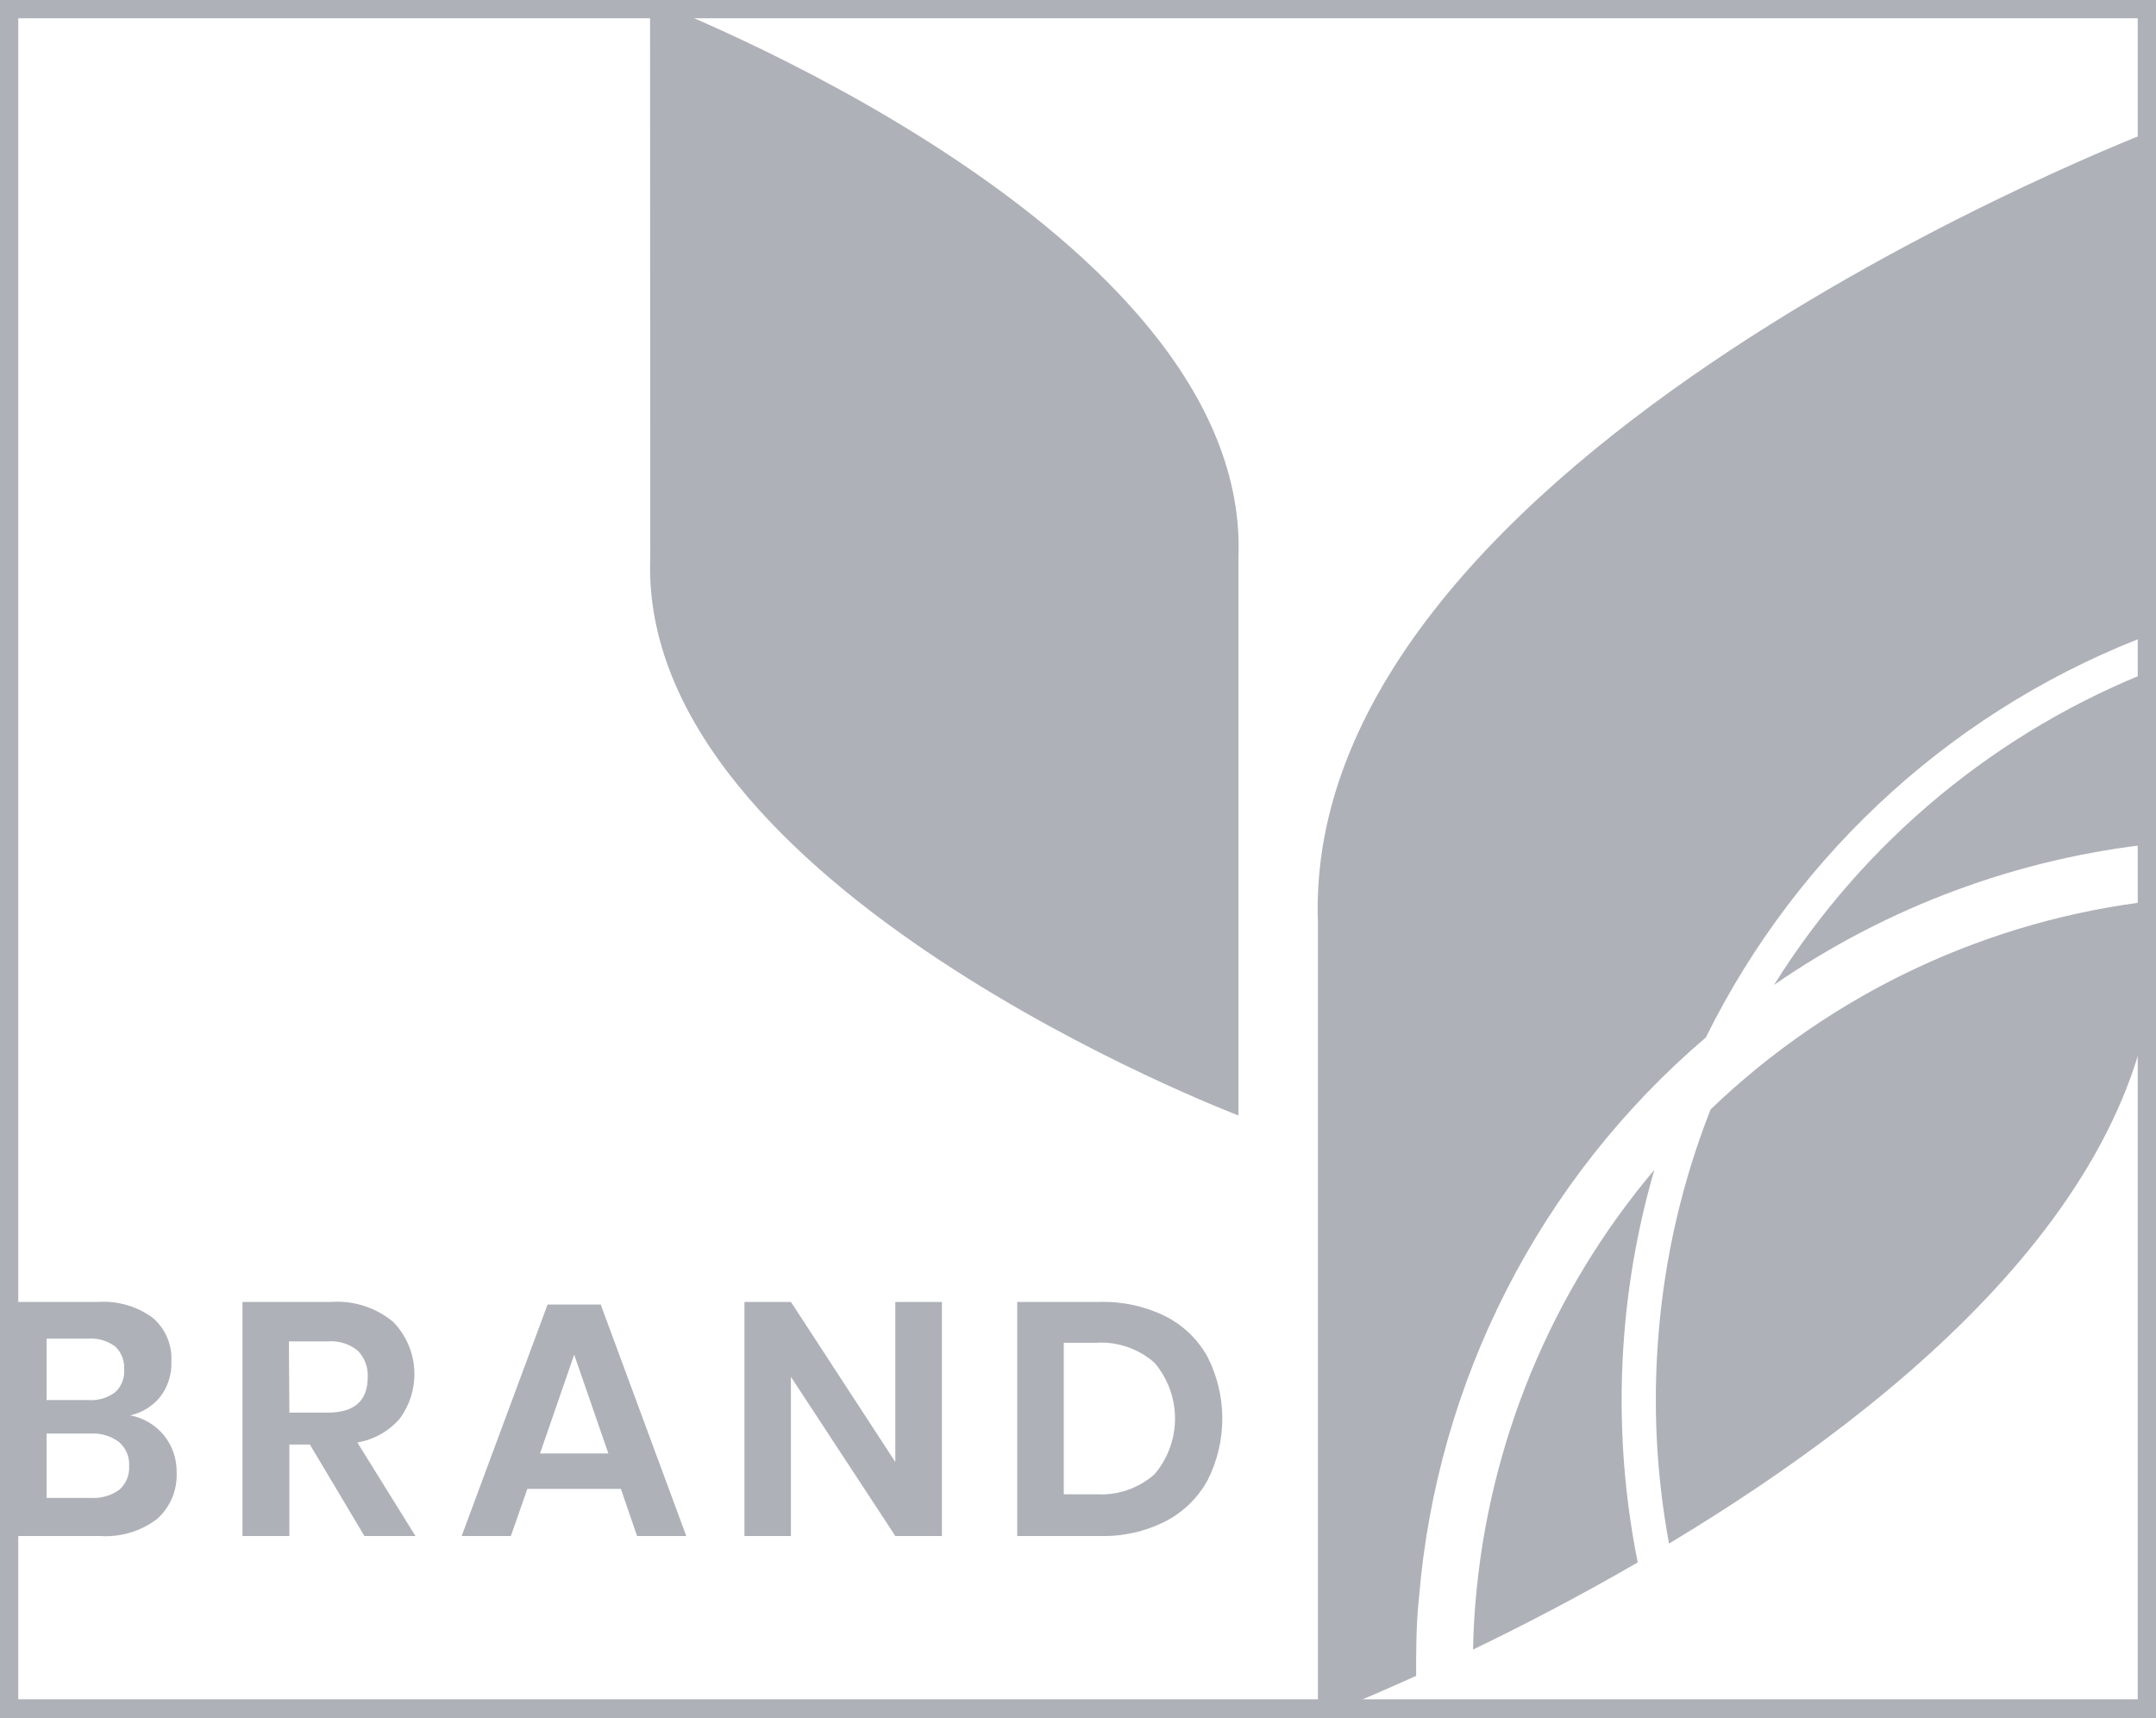
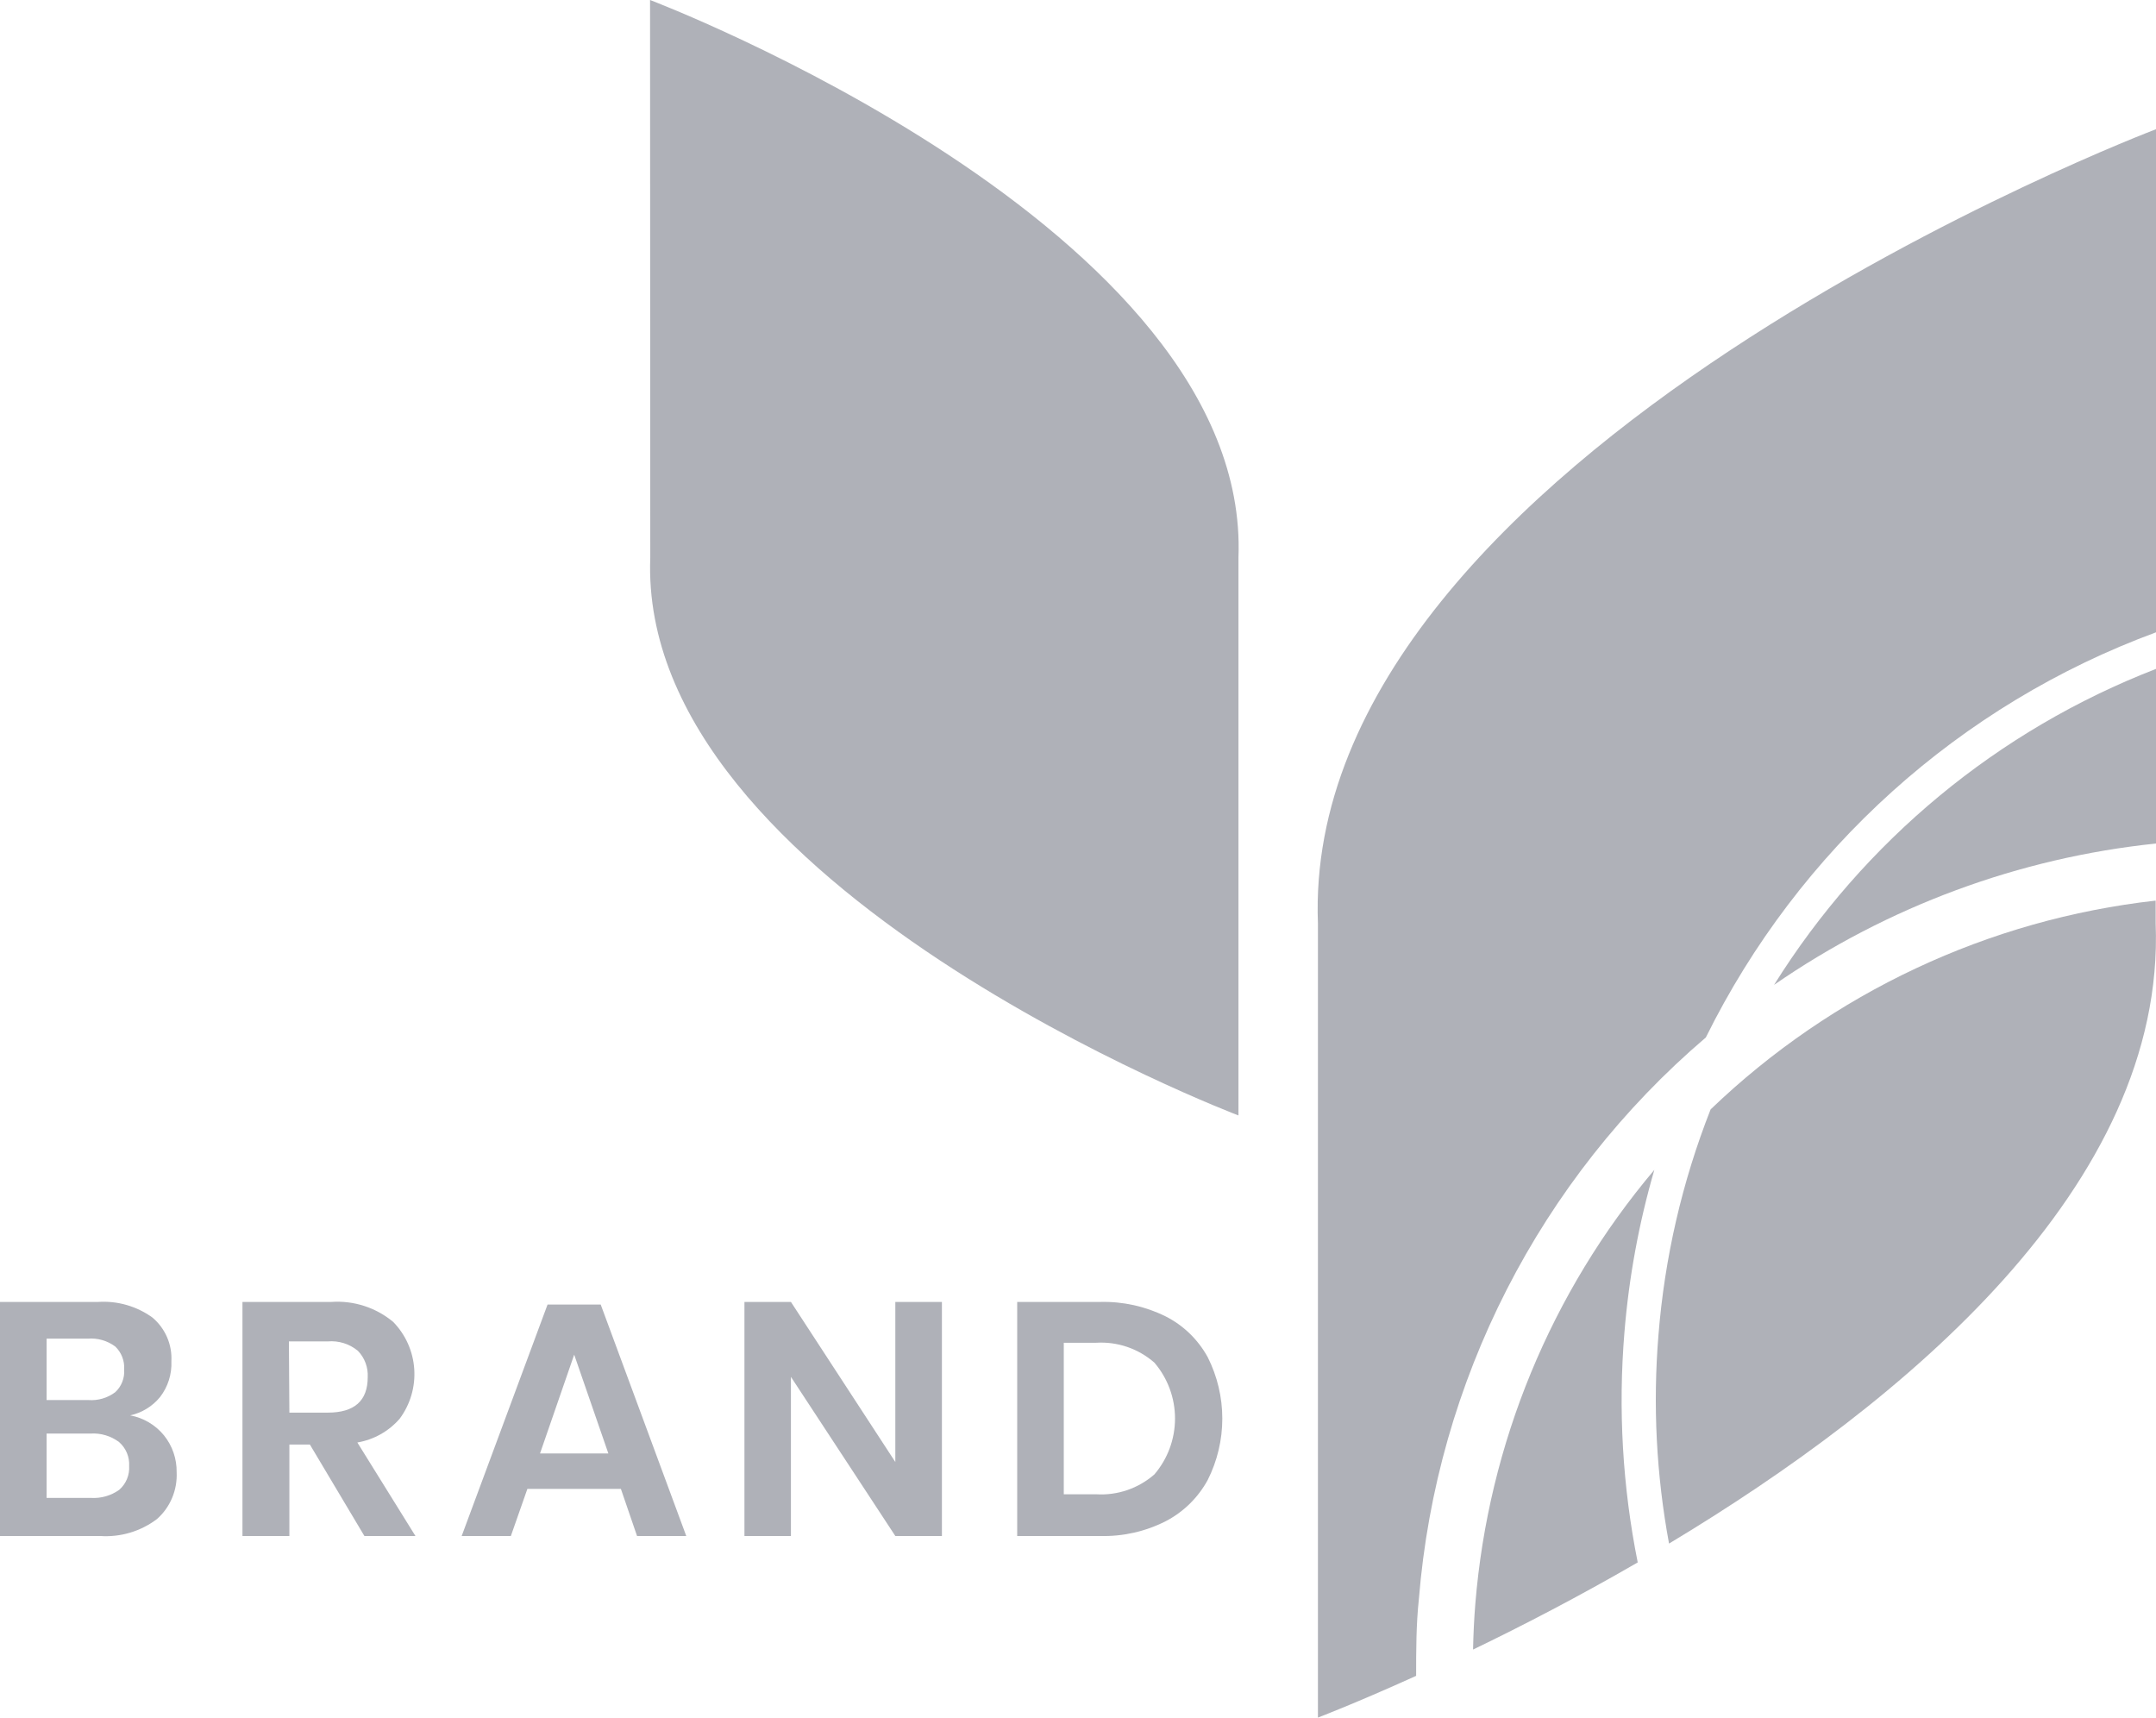
<svg xmlns="http://www.w3.org/2000/svg" width="59" height="47" viewBox="0 0 59 47" fill="none">
  <path d="M4.488 39.278C4.718 39.563 4.84 39.921 4.834 40.288C4.845 40.528 4.803 40.767 4.71 40.988C4.618 41.209 4.477 41.406 4.298 41.565C3.851 41.904 3.298 42.069 2.739 42.031H0V35.626H2.683C3.213 35.591 3.738 35.741 4.17 36.052C4.343 36.197 4.48 36.381 4.571 36.589C4.661 36.797 4.702 37.023 4.69 37.25C4.706 37.603 4.595 37.951 4.379 38.23C4.17 38.484 3.883 38.66 3.562 38.73C3.925 38.797 4.254 38.991 4.488 39.278ZM1.275 38.311H2.421C2.682 38.33 2.941 38.255 3.151 38.098C3.237 38.02 3.304 37.922 3.346 37.814C3.389 37.706 3.406 37.589 3.397 37.472C3.405 37.356 3.387 37.24 3.345 37.132C3.303 37.024 3.238 36.926 3.154 36.846C2.938 36.685 2.671 36.609 2.403 36.631H1.275V38.311ZM3.263 40.767C3.355 40.687 3.427 40.586 3.474 40.474C3.521 40.361 3.542 40.238 3.534 40.116C3.541 39.993 3.52 39.869 3.472 39.755C3.423 39.641 3.35 39.54 3.257 39.459C3.032 39.292 2.756 39.21 2.478 39.228H1.275V40.989H2.493C2.767 41.005 3.039 40.927 3.263 40.767Z" fill="#AFB1B8" />
  <path d="M9.972 42.031L8.48 39.528H7.919V42.031H6.635V35.626H9.066C9.678 35.583 10.284 35.778 10.758 36.171C11.098 36.518 11.303 36.976 11.336 37.462C11.369 37.948 11.228 38.43 10.938 38.821C10.639 39.166 10.229 39.396 9.779 39.472L11.369 42.031H9.972ZM7.919 38.655H8.969C9.698 38.655 10.063 38.332 10.063 37.685C10.07 37.553 10.05 37.421 10.004 37.297C9.958 37.173 9.887 37.06 9.795 36.965C9.564 36.773 9.268 36.68 8.969 36.706H7.906L7.919 38.655Z" fill="#AFB1B8" />
  <path d="M16.991 40.742H14.432L13.98 42.031H12.634L14.984 35.698H16.439L18.78 42.031H17.433L16.991 40.742ZM16.648 39.772L15.713 37.069L14.778 39.772H16.648Z" fill="#AFB1B8" />
  <path d="M25.776 42.031H24.501L21.644 37.676V42.031H20.372V35.626H21.644L24.501 40.007V35.626H25.776V42.031Z" fill="#AFB1B8" />
  <path d="M33.05 40.498C32.786 40.982 32.385 41.375 31.897 41.628C31.342 41.909 30.726 42.048 30.105 42.031H27.836V35.626H30.105C30.725 35.61 31.34 35.745 31.897 36.021C32.385 36.267 32.786 36.657 33.05 37.138C33.312 37.658 33.449 38.234 33.449 38.818C33.449 39.402 33.312 39.977 33.05 40.498ZM31.591 40.345C31.955 39.919 32.155 39.377 32.155 38.816C32.155 38.255 31.955 37.713 31.591 37.288C31.151 36.902 30.578 36.707 29.996 36.743H29.111V40.889H29.996C30.578 40.926 31.151 40.73 31.591 40.345Z" fill="#AFB1B8" />
  <path d="M17.789 0C17.789 0 34.24 6.236 33.891 15.26V30.523C33.891 30.523 17.452 24.284 17.795 15.26L17.789 0Z" fill="#AFB1B8" />
  <path d="M48.548 26.95C51.655 24.803 55.248 23.473 59 23.082V18.304C54.677 19.977 51.01 23.01 48.548 26.95Z" fill="#AFB1B8" />
  <path d="M46.681 28.389C49.224 23.248 53.633 19.28 59 17.303V3.536C59 3.536 35.571 12.419 36.066 25.269V47C36.066 47 37.11 46.602 38.753 45.858C38.753 45.163 38.753 44.462 38.828 43.758C39.312 37.792 42.137 32.264 46.681 28.389Z" fill="#AFB1B8" />
  <path d="M44.453 36.462C44.576 34.955 44.85 33.464 45.272 32.012C42.443 35.359 40.73 39.512 40.373 43.887C40.339 44.3 40.32 44.713 40.311 45.138C41.642 44.497 43.19 43.696 44.817 42.754C44.402 40.684 44.279 38.566 44.453 36.462Z" fill="#AFB1B8" />
  <path d="M45.384 36.54C45.228 38.444 45.326 40.36 45.674 42.238C52.075 38.392 59.268 32.45 58.991 25.269V24.644C54.417 25.157 50.138 27.165 46.812 30.357C46.033 32.335 45.552 34.419 45.384 36.54Z" fill="#AFB1B8" />
-   <rect width="59" height="47" stroke="#AFB1B8" />
</svg>
